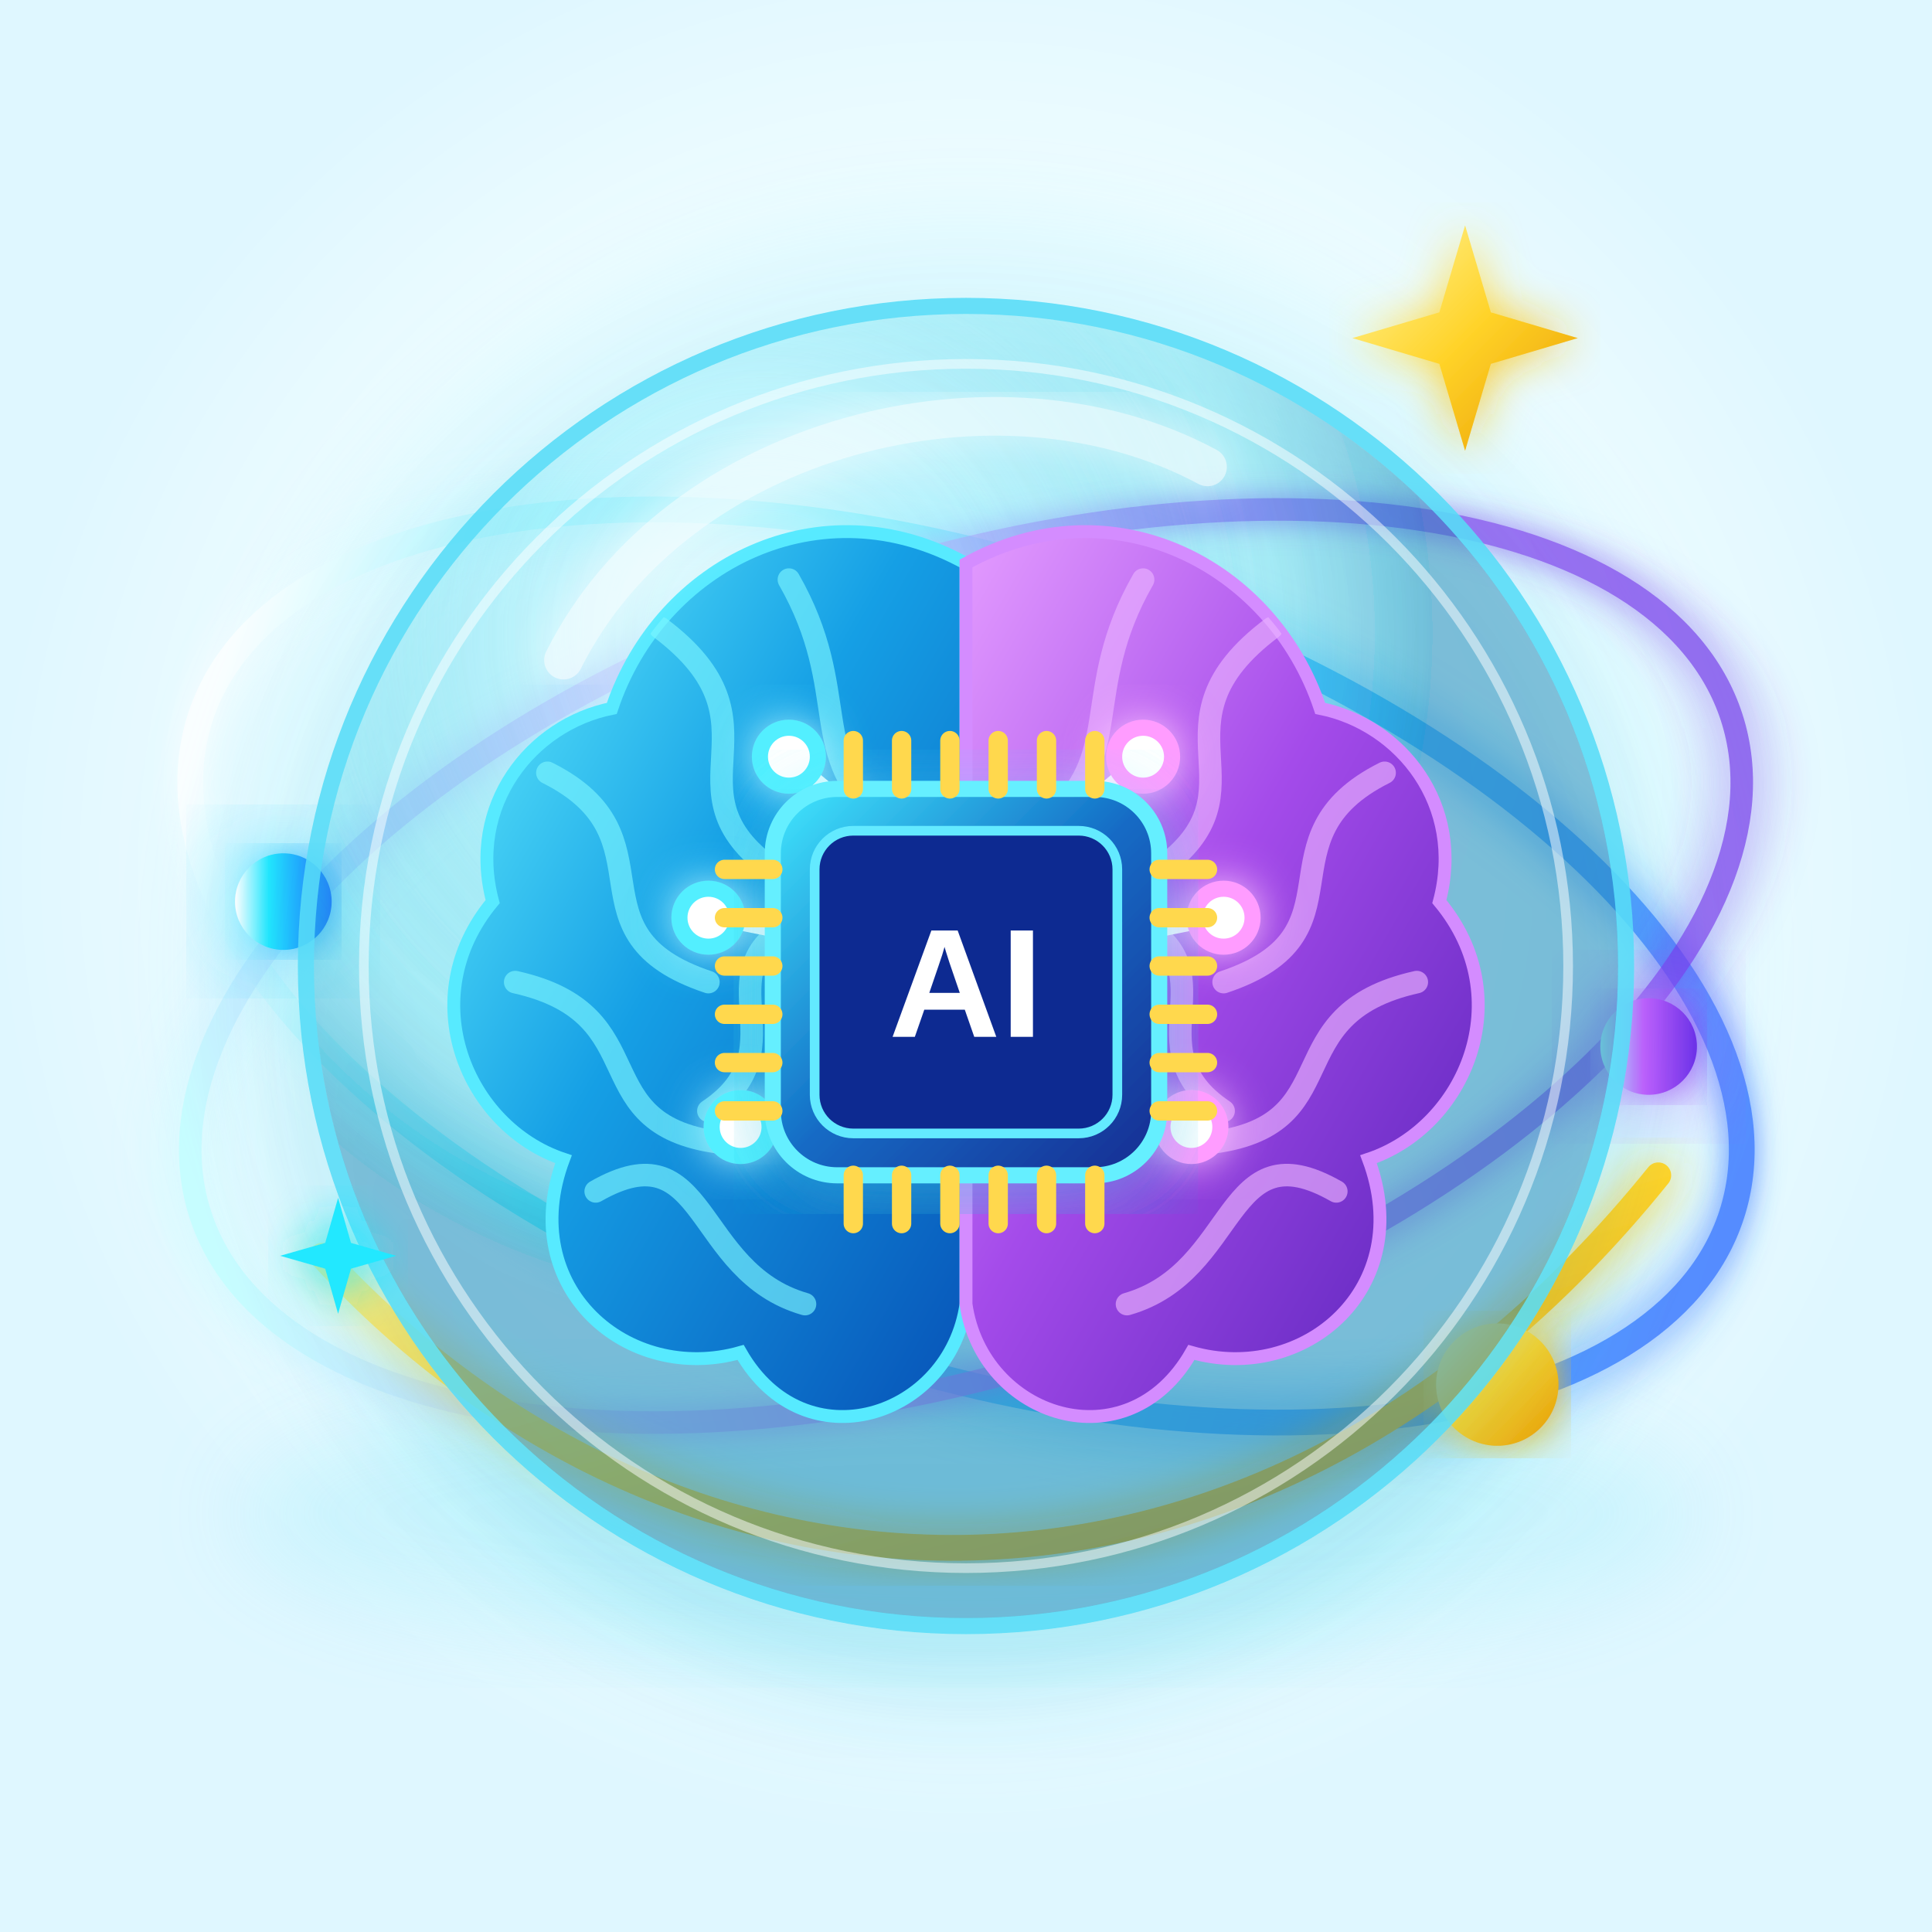
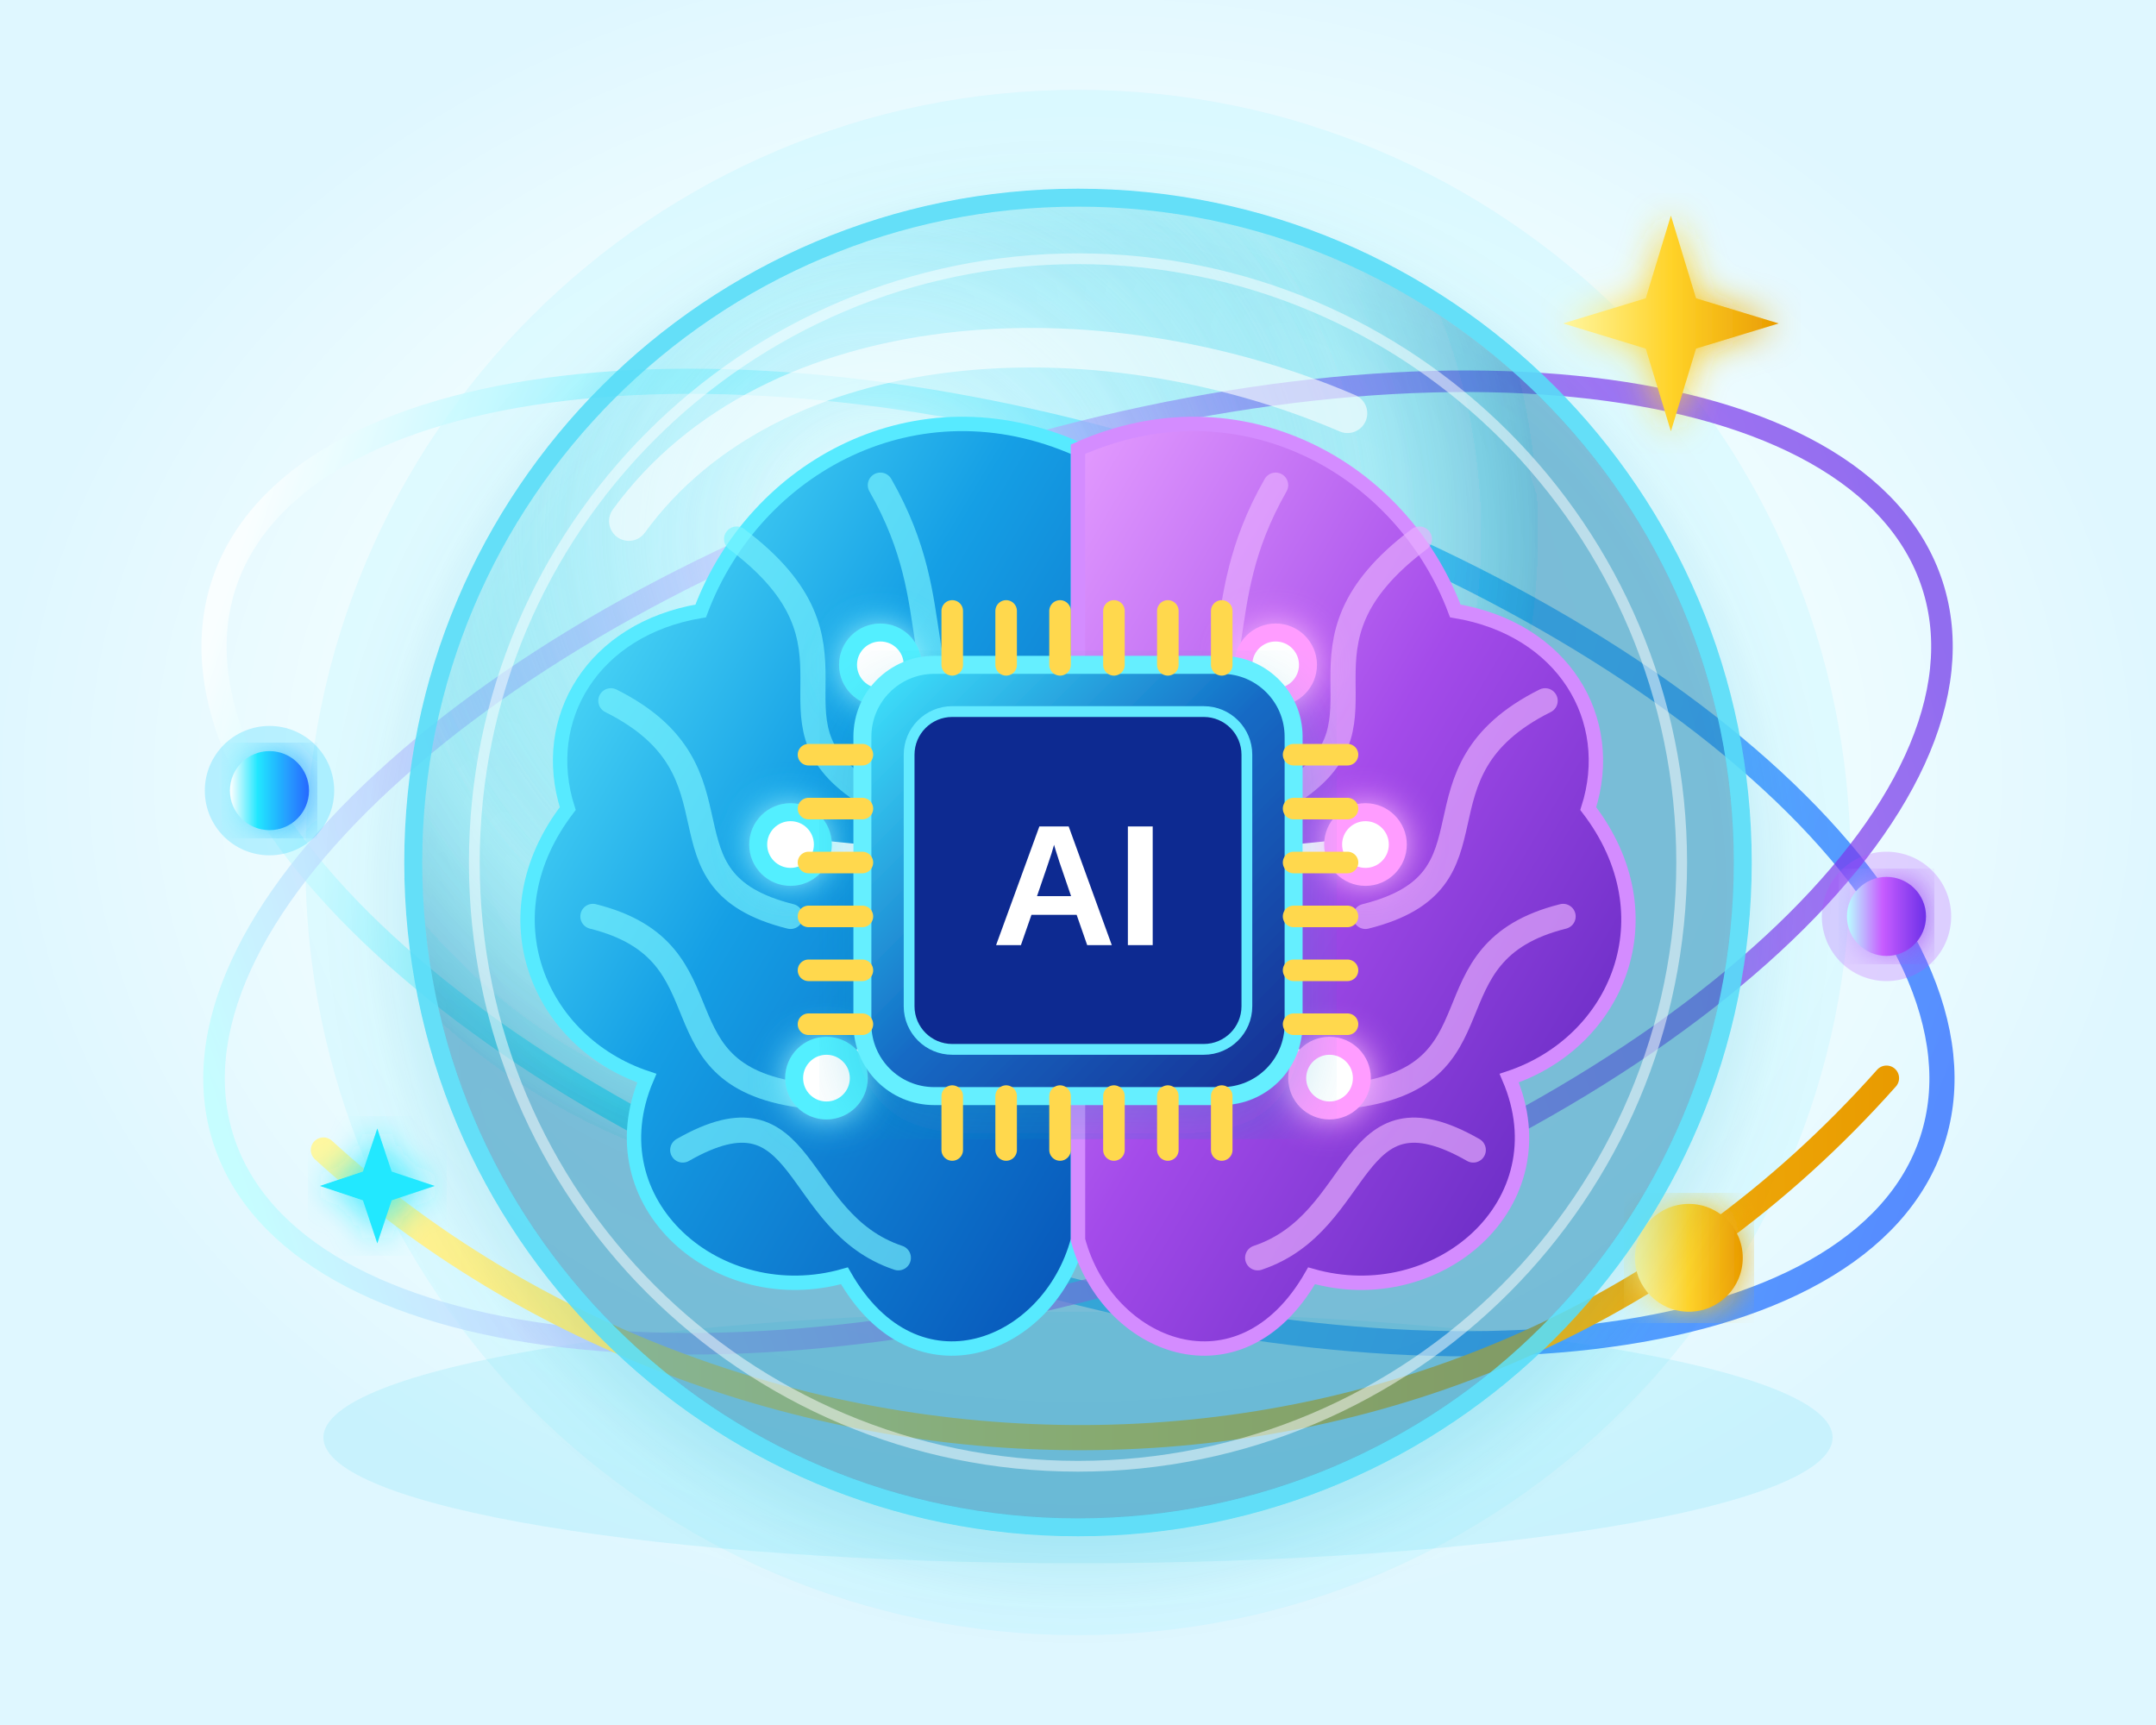
- <svg xmlns="http://www.w3.org/2000/svg" width="160" height="160" viewBox="0 0 600 600">
+ <svg xmlns="http://www.w3.org/2000/svg" width="200" height="160" viewBox="0 0 600 480">
  <defs>
    <radialGradient id="bg" cx="50%" cy="45%">
      <stop offset="0%" stop-color="#ffffff" />
      <stop offset="70%" stop-color="#eefcff" />
      <stop offset="100%" stop-color="#dff7ff" />
    </radialGradient>
    <radialGradient id="glass" cx="35%" cy="25%">
-       <stop offset="0%" stop-color="#ffffff" stop-opacity="0.95" />
-       <stop offset="35%" stop-color="#a9f4ff" stop-opacity="0.55" />
-       <stop offset="75%" stop-color="#24cfe5" stop-opacity="0.28" />
-       <stop offset="100%" stop-color="#087eaf" stop-opacity="0.5" />
+       <stop offset="0%" stop-color="#ffffff" stop-opacity=".95" />
+       <stop offset="35%" stop-color="#a9f4ff" stop-opacity=".55" />
+       <stop offset="75%" stop-color="#24cfe5" stop-opacity=".28" />
+       <stop offset="100%" stop-color="#087eaf" stop-opacity=".5" />
    </radialGradient>
    <linearGradient id="blueBrain" x1="0%" y1="0%" x2="100%" y2="100%">
      <stop offset="0%" stop-color="#68f4ff" />
      <stop offset="45%" stop-color="#159fe5" />
      <stop offset="100%" stop-color="#0752b7" />
    </linearGradient>
    <linearGradient id="purpleBrain" x1="0%" y1="0%" x2="100%" y2="100%">
      <stop offset="0%" stop-color="#e49cff" />
      <stop offset="45%" stop-color="#a44bea" />
      <stop offset="100%" stop-color="#5421b7" />
    </linearGradient>
    <linearGradient id="chip" x1="0%" y1="0%" x2="100%" y2="100%">
      <stop offset="0%" stop-color="#42eaff" />
      <stop offset="50%" stop-color="#126bc5" />
      <stop offset="100%" stop-color="#182b91" />
    </linearGradient>
    <linearGradient id="orbitBlue">
      <stop offset="0%" stop-color="#ffffff" />
      <stop offset="35%" stop-color="#22e7ff" />
      <stop offset="100%" stop-color="#2768ff" />
    </linearGradient>
    <linearGradient id="orbitPurple">
      <stop offset="0%" stop-color="#b9ffff" />
      <stop offset="45%" stop-color="#c75cff" />
      <stop offset="100%" stop-color="#6c30e8" />
    </linearGradient>
-     <linearGradient id="gold" x1="0%" y1="0%" x2="100%" y2="100%">
+     <linearGradient id="gold">
      <stop offset="0%" stop-color="#fff7a0" />
      <stop offset="50%" stop-color="#ffd329" />
      <stop offset="100%" stop-color="#e99b00" />
    </linearGradient>
    <filter id="glow">
-       <feGaussianBlur stdDeviation="7" result="blur" />
+       <feGaussianBlur stdDeviation="5" result="blur" />
      <feMerge>
        <feMergeNode in="blur" />
        <feMergeNode in="SourceGraphic" />
      </feMerge>
    </filter>
-     <filter id="softGlow">
-       <feGaussianBlur stdDeviation="14" />
+     <filter id="shadow">
+       <feDropShadow dx="0" dy="8" stdDeviation="10" flood-color="#159bc5" flood-opacity=".28" />
    </filter>
-     <filter id="shadow">
-       <feDropShadow dx="0" dy="12" stdDeviation="14" flood-color="#159bc5" flood-opacity="0.28" />
-     </filter>
-     <clipPath id="leftBrainClip">
-       <path d="         M300 175         C255 150 205 175 190 220         C165 225 145 250 153 280         C128 310 145 350 175 360         C160 400 195 430 230 420         C250 455 295 440 300 405         Z" />
-     </clipPath>
-     <clipPath id="rightBrainClip">
-       <path d="         M300 175         C345 150 395 175 410 220         C435 225 455 250 447 280         C472 310 455 350 425 360         C440 400 405 430 370 420         C350 455 305 440 300 405         Z" />
-     </clipPath>
  </defs>
-   <rect width="600" height="600" fill="url(#bg)" />
-   <ellipse cx="300" cy="470" rx="225" ry="45" fill="#5ddff5" opacity="0.18" filter="url(#softGlow)" />
-   <circle cx="300" cy="300" r="235" fill="#65eaff" opacity="0.13" filter="url(#softGlow)" />
-   <ellipse cx="300" cy="300" rx="250" ry="125" fill="none" stroke="url(#orbitBlue)" stroke-width="8" opacity="0.75" transform="rotate(18 300 300)" filter="url(#glow)" />
-   <ellipse cx="300" cy="300" rx="250" ry="125" fill="none" stroke="url(#orbitPurple)" stroke-width="7" opacity="0.7" transform="rotate(-18 300 300)" filter="url(#glow)" />
-   <circle cx="88" cy="280" r="25" fill="#17cfff" opacity="0.3" filter="url(#softGlow)" />
-   <circle cx="88" cy="280" r="15" fill="url(#orbitBlue)" filter="url(#glow)" />
-   <circle cx="512" cy="325" r="25" fill="#b94dff" opacity="0.3" filter="url(#softGlow)" />
-   <circle cx="512" cy="325" r="15" fill="url(#orbitPurple)" filter="url(#glow)" />
-   <path d="     M100 390     C210 510 390 520 515 365   " fill="none" stroke="url(#gold)" stroke-width="8" stroke-linecap="round" filter="url(#glow)" />
-   <circle cx="465" cy="430" r="19" fill="url(#gold)" filter="url(#glow)" />
-   <circle cx="300" cy="300" r="205" fill="url(#glass)" stroke="#56dcf7" stroke-width="5" opacity="0.88" filter="url(#shadow)" />
-   <circle cx="300" cy="300" r="187" fill="none" stroke="#ffffff" stroke-opacity="0.5" stroke-width="3" />
-   <path d="     M300 175     C255 150 205 175 190 220     C165 225 145 250 153 280     C128 310 145 350 175 360     C160 400 195 430 230 420     C250 455 295 440 300 405     Z" fill="url(#blueBrain)" stroke="#57eaff" stroke-width="4" />
-   <g clip-path="url(#leftBrainClip)" fill="none" stroke="#7af5ff" stroke-width="7" stroke-linecap="round" opacity="0.65">
-     <path d="M205 195 C245 225 205 245 240 270" />
-     <path d="M170 240 C210 260 175 290 220 305" />
-     <path d="M160 305 C205 315 180 350 225 355" />
-     <path d="M185 370 C220 350 215 395 250 405" />
-     <path d="M245 180 C265 215 250 235 275 255" />
-     <path d="M250 285 C215 300 250 325 220 345" />
+   <rect width="600" height="480" fill="url(#bg)" />
+   <ellipse cx="300" cy="400" rx="210" ry="35" fill="#5ddff5" opacity=".18" />
+   <circle cx="300" cy="240" r="215" fill="#65eaff" opacity=".12" />
+   <ellipse cx="300" cy="240" rx="250" ry="115" fill="none" stroke="url(#orbitBlue)" stroke-width="7" opacity=".75" transform="rotate(18 300 240)" />
+   <ellipse cx="300" cy="240" rx="250" ry="115" fill="none" stroke="url(#orbitPurple)" stroke-width="6" opacity=".7" transform="rotate(-18 300 240)" />
+   <circle cx="75" cy="220" r="18" fill="#17cfff" opacity=".25" />
+   <circle cx="75" cy="220" r="11" fill="url(#orbitBlue)" filter="url(#glow)" />
+   <circle cx="525" cy="255" r="18" fill="#b94dff" opacity=".25" />
+   <circle cx="525" cy="255" r="11" fill="url(#orbitPurple)" filter="url(#glow)" />
+   <path d="M90 320            C205 425 405 435 525 300" fill="none" stroke="url(#gold)" stroke-width="7" stroke-linecap="round" />
+   <circle cx="470" cy="350" r="15" fill="url(#gold)" filter="url(#glow)" />
+   <circle cx="300" cy="240" r="185" fill="url(#glass)" stroke="#56dcf7" stroke-width="5" opacity=".9" filter="url(#shadow)" />
+   <circle cx="300" cy="240" r="168" fill="none" stroke="#ffffff" stroke-opacity=".5" stroke-width="3" />
+   <path d="     M300 125     C255 105 210 130 195 170     C165 175 150 200 158 225     C135 255 150 290 180 300     C165 335 200 365 235 355     C255 390 292 375 300 345     Z" fill="url(#blueBrain)" stroke="#57eaff" stroke-width="4" />
+   <g fill="none" stroke="#7af5ff" stroke-width="7" stroke-linecap="round" opacity=".65">
+     <path d="M205 150 C245 180 210 200 240 220" />
+     <path d="M170 195 C210 215 180 245 220 255" />
+     <path d="M165 255 C205 265 180 300 225 305" />
+     <path d="M190 320 C225 300 220 340 250 350" />
+     <path d="M245 135 C265 170 250 190 275 210" />
  </g>
-   <path d="     M300 175     C345 150 395 175 410 220     C435 225 455 250 447 280     C472 310 455 350 425 360     C440 400 405 430 370 420     C350 455 305 440 300 405     Z" fill="url(#purpleBrain)" stroke="#d48cff" stroke-width="4" />
-   <g clip-path="url(#rightBrainClip)" fill="none" stroke="#e9b1ff" stroke-width="7" stroke-linecap="round" opacity="0.65">
-     <path d="M395 195 C355 225 395 245 360 270" />
-     <path d="M430 240 C390 260 425 290 380 305" />
-     <path d="M440 305 C395 315 420 350 375 355" />
-     <path d="M415 370 C380 350 385 395 350 405" />
-     <path d="M355 180 C335 215 350 235 325 255" />
-     <path d="M350 285 C385 300 350 325 380 345" />
+   <path d="     M300 125     C345 105 390 130 405 170     C435 175 450 200 442 225     C465 255 450 290 420 300     C435 335 400 365 365 355     C345 390 308 375 300 345     Z" fill="url(#purpleBrain)" stroke="#d48cff" stroke-width="4" />
+   <g fill="none" stroke="#e9b1ff" stroke-width="7" stroke-linecap="round" opacity=".65">
+     <path d="M395 150 C355 180 390 200 360 220" />
+     <path d="M430 195 C390 215 420 245 380 255" />
+     <path d="M435 255 C395 265 420 300 375 305" />
+     <path d="M410 320 C375 300 380 340 350 350" />
+     <path d="M355 135 C335 170 350 190 325 210" />
  </g>
-   <g fill="none" stroke="#ffffff" stroke-width="4" stroke-linecap="round" filter="url(#glow)">
-     <path d="M245 235 L275 260" />
-     <path d="M220 285 L270 295" />
-     <path d="M230 350 L275 330" />
-     <path d="M355 235 L325 260" />
-     <path d="M380 285 L330 295" />
-     <path d="M370 350 L325 330" />
+   <g fill="none" stroke="#ffffff" stroke-width="4" stroke-linecap="round">
+     <path d="M245 185 L275 210" />
+     <path d="M220 235 L270 240" />
+     <path d="M230 300 L275 270" />
+     <path d="M355 185 L325 210" />
+     <path d="M380 235 L330 240" />
+     <path d="M370 300 L325 270" />
  </g>
  <g filter="url(#glow)">
-     <circle cx="245" cy="235" r="9" fill="#ffffff" stroke="#53efff" stroke-width="5" />
-     <circle cx="220" cy="285" r="9" fill="#ffffff" stroke="#53efff" stroke-width="5" />
-     <circle cx="230" cy="350" r="9" fill="#ffffff" stroke="#53efff" stroke-width="5" />
-     <circle cx="355" cy="235" r="9" fill="#ffffff" stroke="#ff9cff" stroke-width="5" />
-     <circle cx="380" cy="285" r="9" fill="#ffffff" stroke="#ff9cff" stroke-width="5" />
-     <circle cx="370" cy="350" r="9" fill="#ffffff" stroke="#ff9cff" stroke-width="5" />
+     <circle cx="245" cy="185" r="9" fill="#ffffff" stroke="#53efff" stroke-width="5" />
+     <circle cx="220" cy="235" r="9" fill="#ffffff" stroke="#53efff" stroke-width="5" />
+     <circle cx="230" cy="300" r="9" fill="#ffffff" stroke="#53efff" stroke-width="5" />
+     <circle cx="355" cy="185" r="9" fill="#ffffff" stroke="#ff9cff" stroke-width="5" />
+     <circle cx="380" cy="235" r="9" fill="#ffffff" stroke="#ff9cff" stroke-width="5" />
+     <circle cx="370" cy="300" r="9" fill="#ffffff" stroke="#ff9cff" stroke-width="5" />
  </g>
  <g filter="url(#shadow)">
-     <rect x="240" y="245" width="120" height="120" rx="22" fill="#55eaff" opacity="0.35" filter="url(#softGlow)" />
-     <rect x="240" y="245" width="120" height="120" rx="20" fill="url(#chip)" stroke="#65efff" stroke-width="5" />
-     <rect x="253" y="258" width="94" height="94" rx="12" fill="#102c91" stroke="#63eaff" stroke-width="3" />
-     <text x="300" y="322" text-anchor="middle" font-family="Arial, Helvetica, sans-serif" font-size="48" font-weight="900" fill="#ffffff">
+     <rect x="240" y="185" width="120" height="120" rx="20" fill="url(#chip)" stroke="#65efff" stroke-width="5" />
+     <rect x="253" y="198" width="94" height="94" rx="12" fill="#102c91" stroke="#63eaff" stroke-width="3" />
+     <text x="300" y="263" text-anchor="middle" font-family="Arial, Helvetica, sans-serif" font-size="48" font-weight="900" fill="#ffffff">
      AI
    </text>
  </g>
  <g stroke="#ffd84d" stroke-width="6" stroke-linecap="round">
-     <line x1="265" y1="245" x2="265" y2="230" />
-     <line x1="280" y1="245" x2="280" y2="230" />
-     <line x1="295" y1="245" x2="295" y2="230" />
-     <line x1="310" y1="245" x2="310" y2="230" />
-     <line x1="325" y1="245" x2="325" y2="230" />
-     <line x1="340" y1="245" x2="340" y2="230" />
-     <line x1="265" y1="365" x2="265" y2="380" />
-     <line x1="280" y1="365" x2="280" y2="380" />
-     <line x1="295" y1="365" x2="295" y2="380" />
-     <line x1="310" y1="365" x2="310" y2="380" />
-     <line x1="325" y1="365" x2="325" y2="380" />
-     <line x1="340" y1="365" x2="340" y2="380" />
+     <line x1="265" y1="185" x2="265" y2="170" />
+     <line x1="280" y1="185" x2="280" y2="170" />
+     <line x1="295" y1="185" x2="295" y2="170" />
+     <line x1="310" y1="185" x2="310" y2="170" />
+     <line x1="325" y1="185" x2="325" y2="170" />
+     <line x1="340" y1="185" x2="340" y2="170" />
+     <line x1="265" y1="305" x2="265" y2="320" />
+     <line x1="280" y1="305" x2="280" y2="320" />
+     <line x1="295" y1="305" x2="295" y2="320" />
+     <line x1="310" y1="305" x2="310" y2="320" />
+     <line x1="325" y1="305" x2="325" y2="320" />
+     <line x1="340" y1="305" x2="340" y2="320" />
+     <line x1="240" y1="210" x2="225" y2="210" />
+     <line x1="240" y1="225" x2="225" y2="225" />
+     <line x1="240" y1="240" x2="225" y2="240" />
+     <line x1="240" y1="255" x2="225" y2="255" />
    <line x1="240" y1="270" x2="225" y2="270" />
    <line x1="240" y1="285" x2="225" y2="285" />
-     <line x1="240" y1="300" x2="225" y2="300" />
-     <line x1="240" y1="315" x2="225" y2="315" />
-     <line x1="240" y1="330" x2="225" y2="330" />
-     <line x1="240" y1="345" x2="225" y2="345" />
+     <line x1="360" y1="210" x2="375" y2="210" />
+     <line x1="360" y1="225" x2="375" y2="225" />
+     <line x1="360" y1="240" x2="375" y2="240" />
+     <line x1="360" y1="255" x2="375" y2="255" />
    <line x1="360" y1="270" x2="375" y2="270" />
    <line x1="360" y1="285" x2="375" y2="285" />
-     <line x1="360" y1="300" x2="375" y2="300" />
-     <line x1="360" y1="315" x2="375" y2="315" />
-     <line x1="360" y1="330" x2="375" y2="330" />
-     <line x1="360" y1="345" x2="375" y2="345" />
  </g>
-   <g transform="translate(455 105)" fill="url(#gold)" filter="url(#glow)">
-     <path d="       M0 -35       L8 -8       L35 0       L8 8       L0 35       L-8 8       L-35 0       L-8 -8       Z" />
+   <g transform="translate(465 90)" fill="url(#gold)" filter="url(#glow)">
+     <path d="       M0 -30       L7 -7       L30 0       L7 7       L0 30       L-7 7       L-30 0       L-7 -7       Z" />
  </g>
-   <g transform="translate(105 390)" fill="#21e8ff" filter="url(#glow)">
-     <path d="       M0 -18       L4 -4       L18 0       L4 4       L0 18       L-4 4       L-18 0       L-4 -4       Z" />
+   <g transform="translate(105 330)" fill="#21e8ff" filter="url(#glow)">
+     <path d="       M0 -16       L4 -4       L16 0       L4 4       L0 16       L-4 4       L-16 0       L-4 -4       Z" />
  </g>
-   <path d="     M175 205     C210 135 310 110 375 145   " fill="none" stroke="#ffffff" stroke-width="12" stroke-linecap="round" opacity="0.6" filter="url(#glow)" />
+   <path d="M175 145            C215 90 305 85 375 115" fill="none" stroke="#ffffff" stroke-width="11" stroke-linecap="round" opacity=".6" />
</svg>
